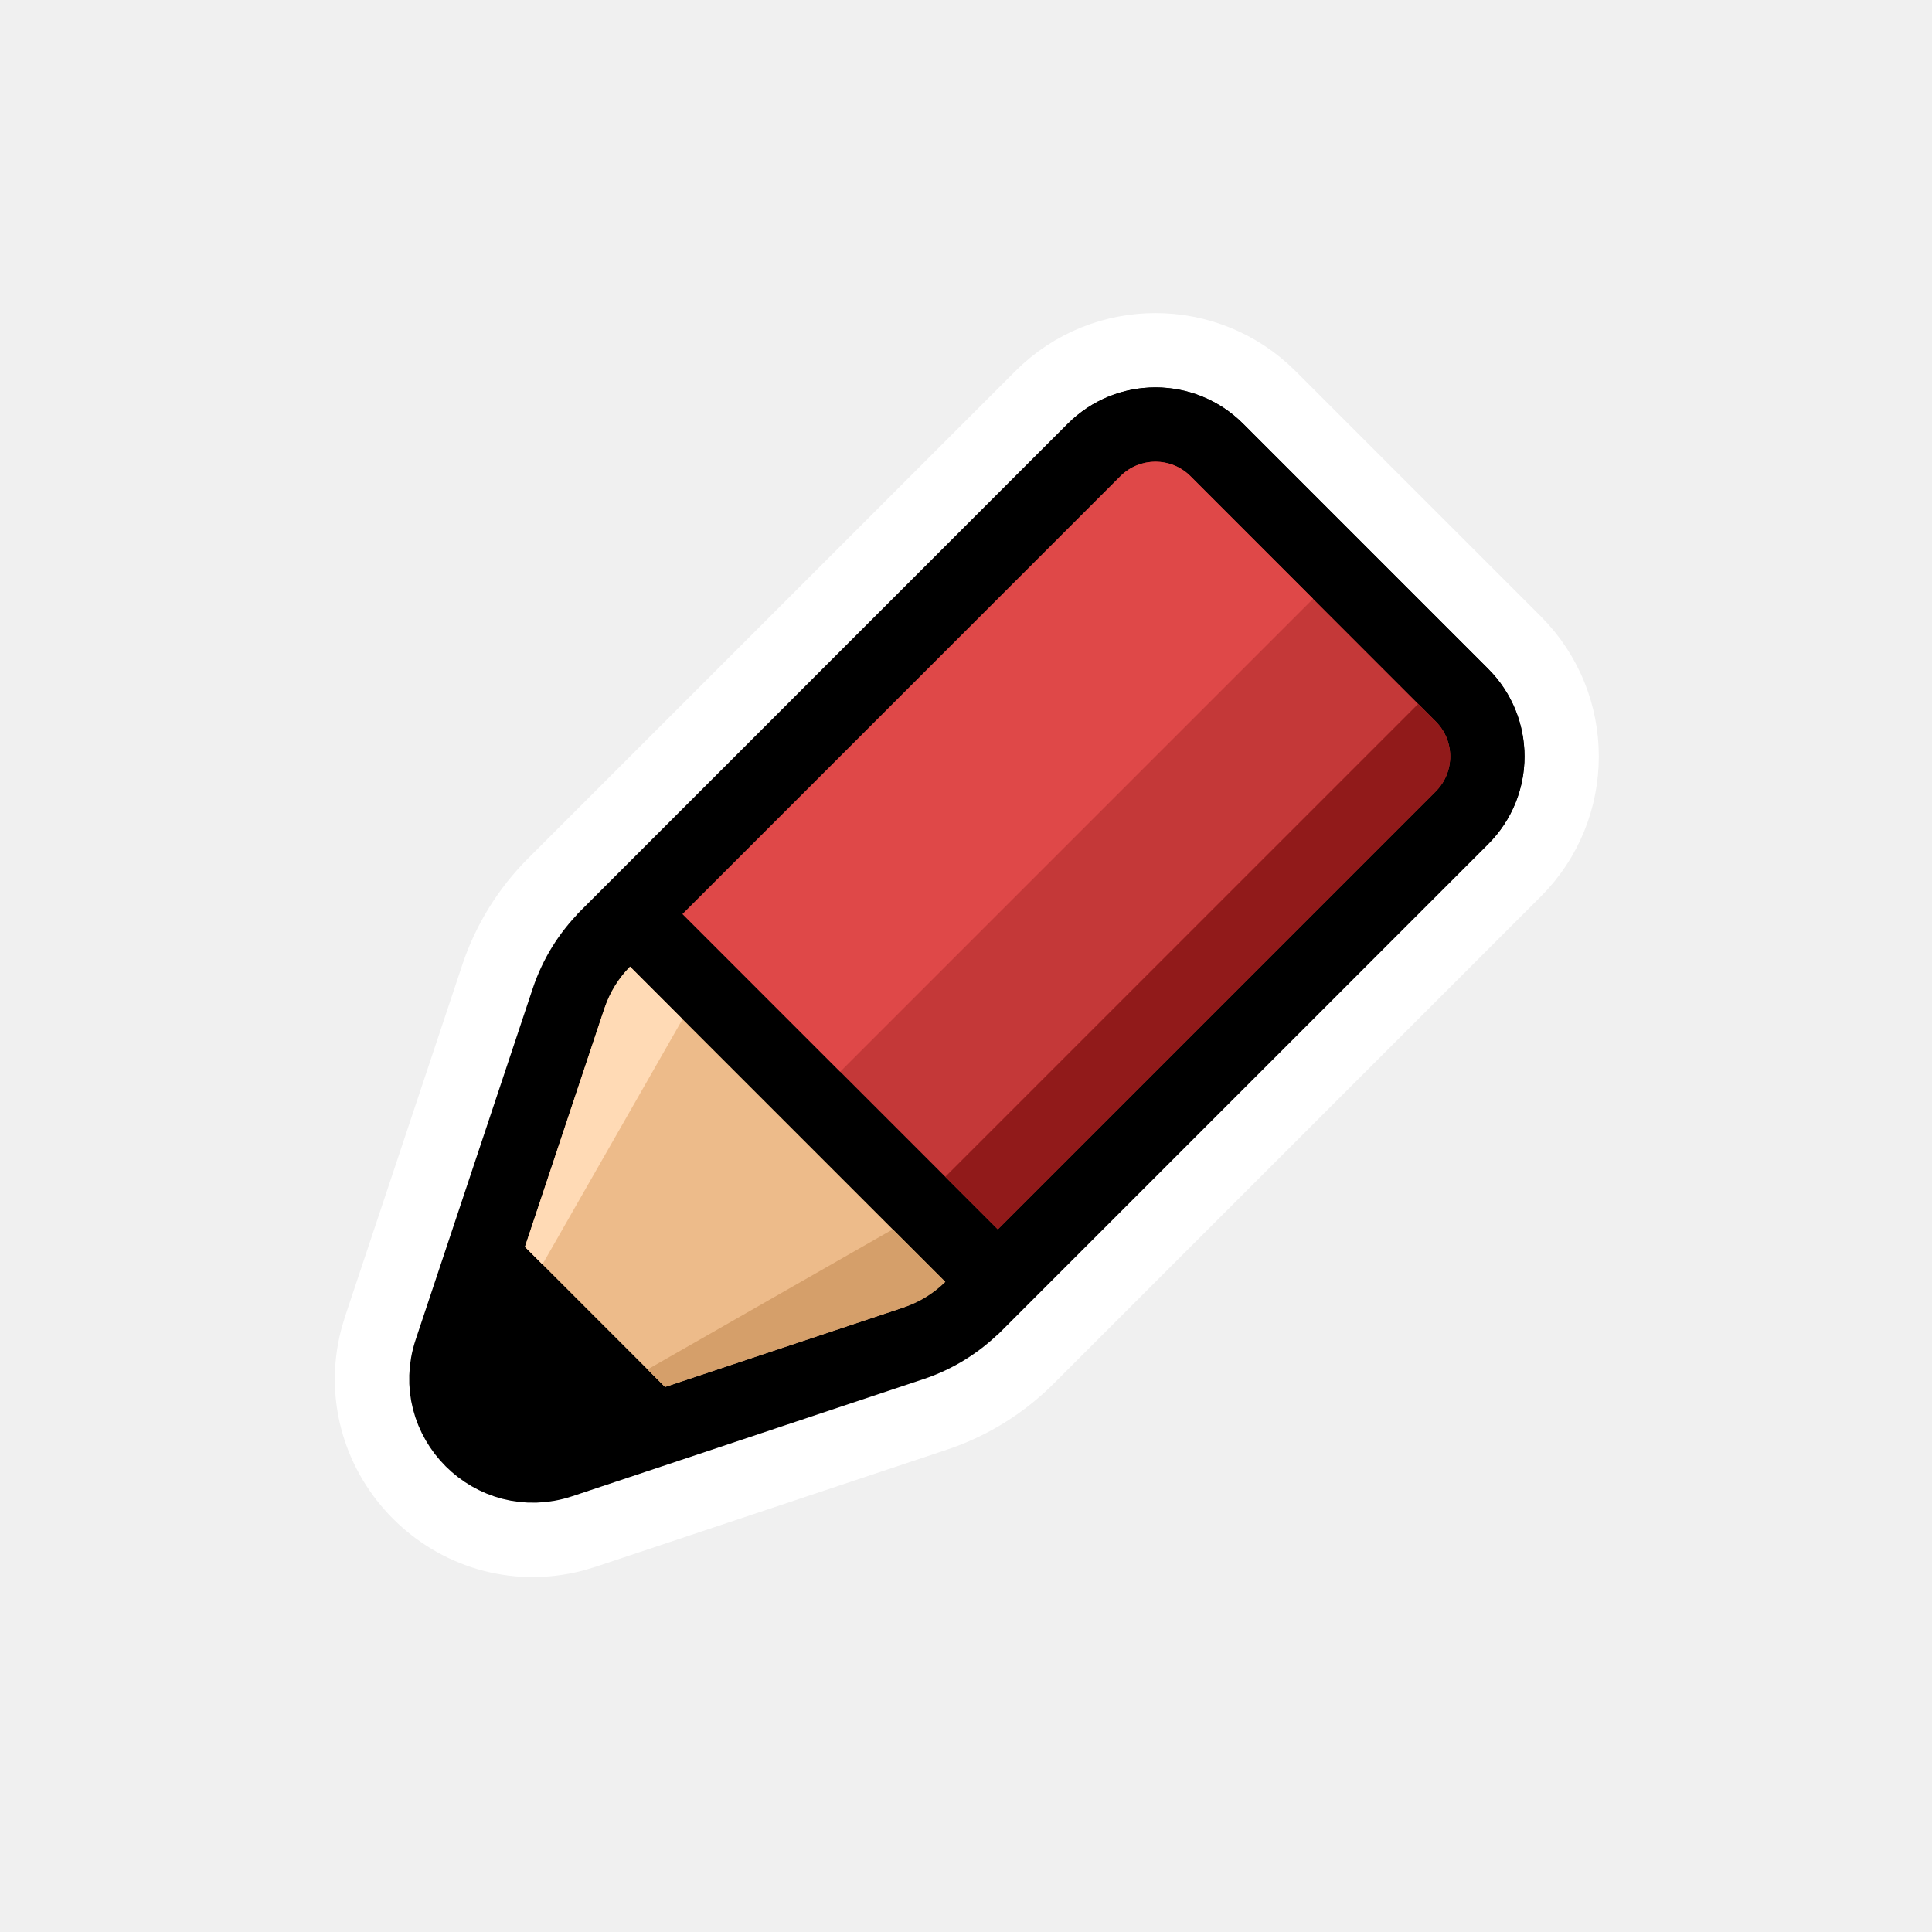
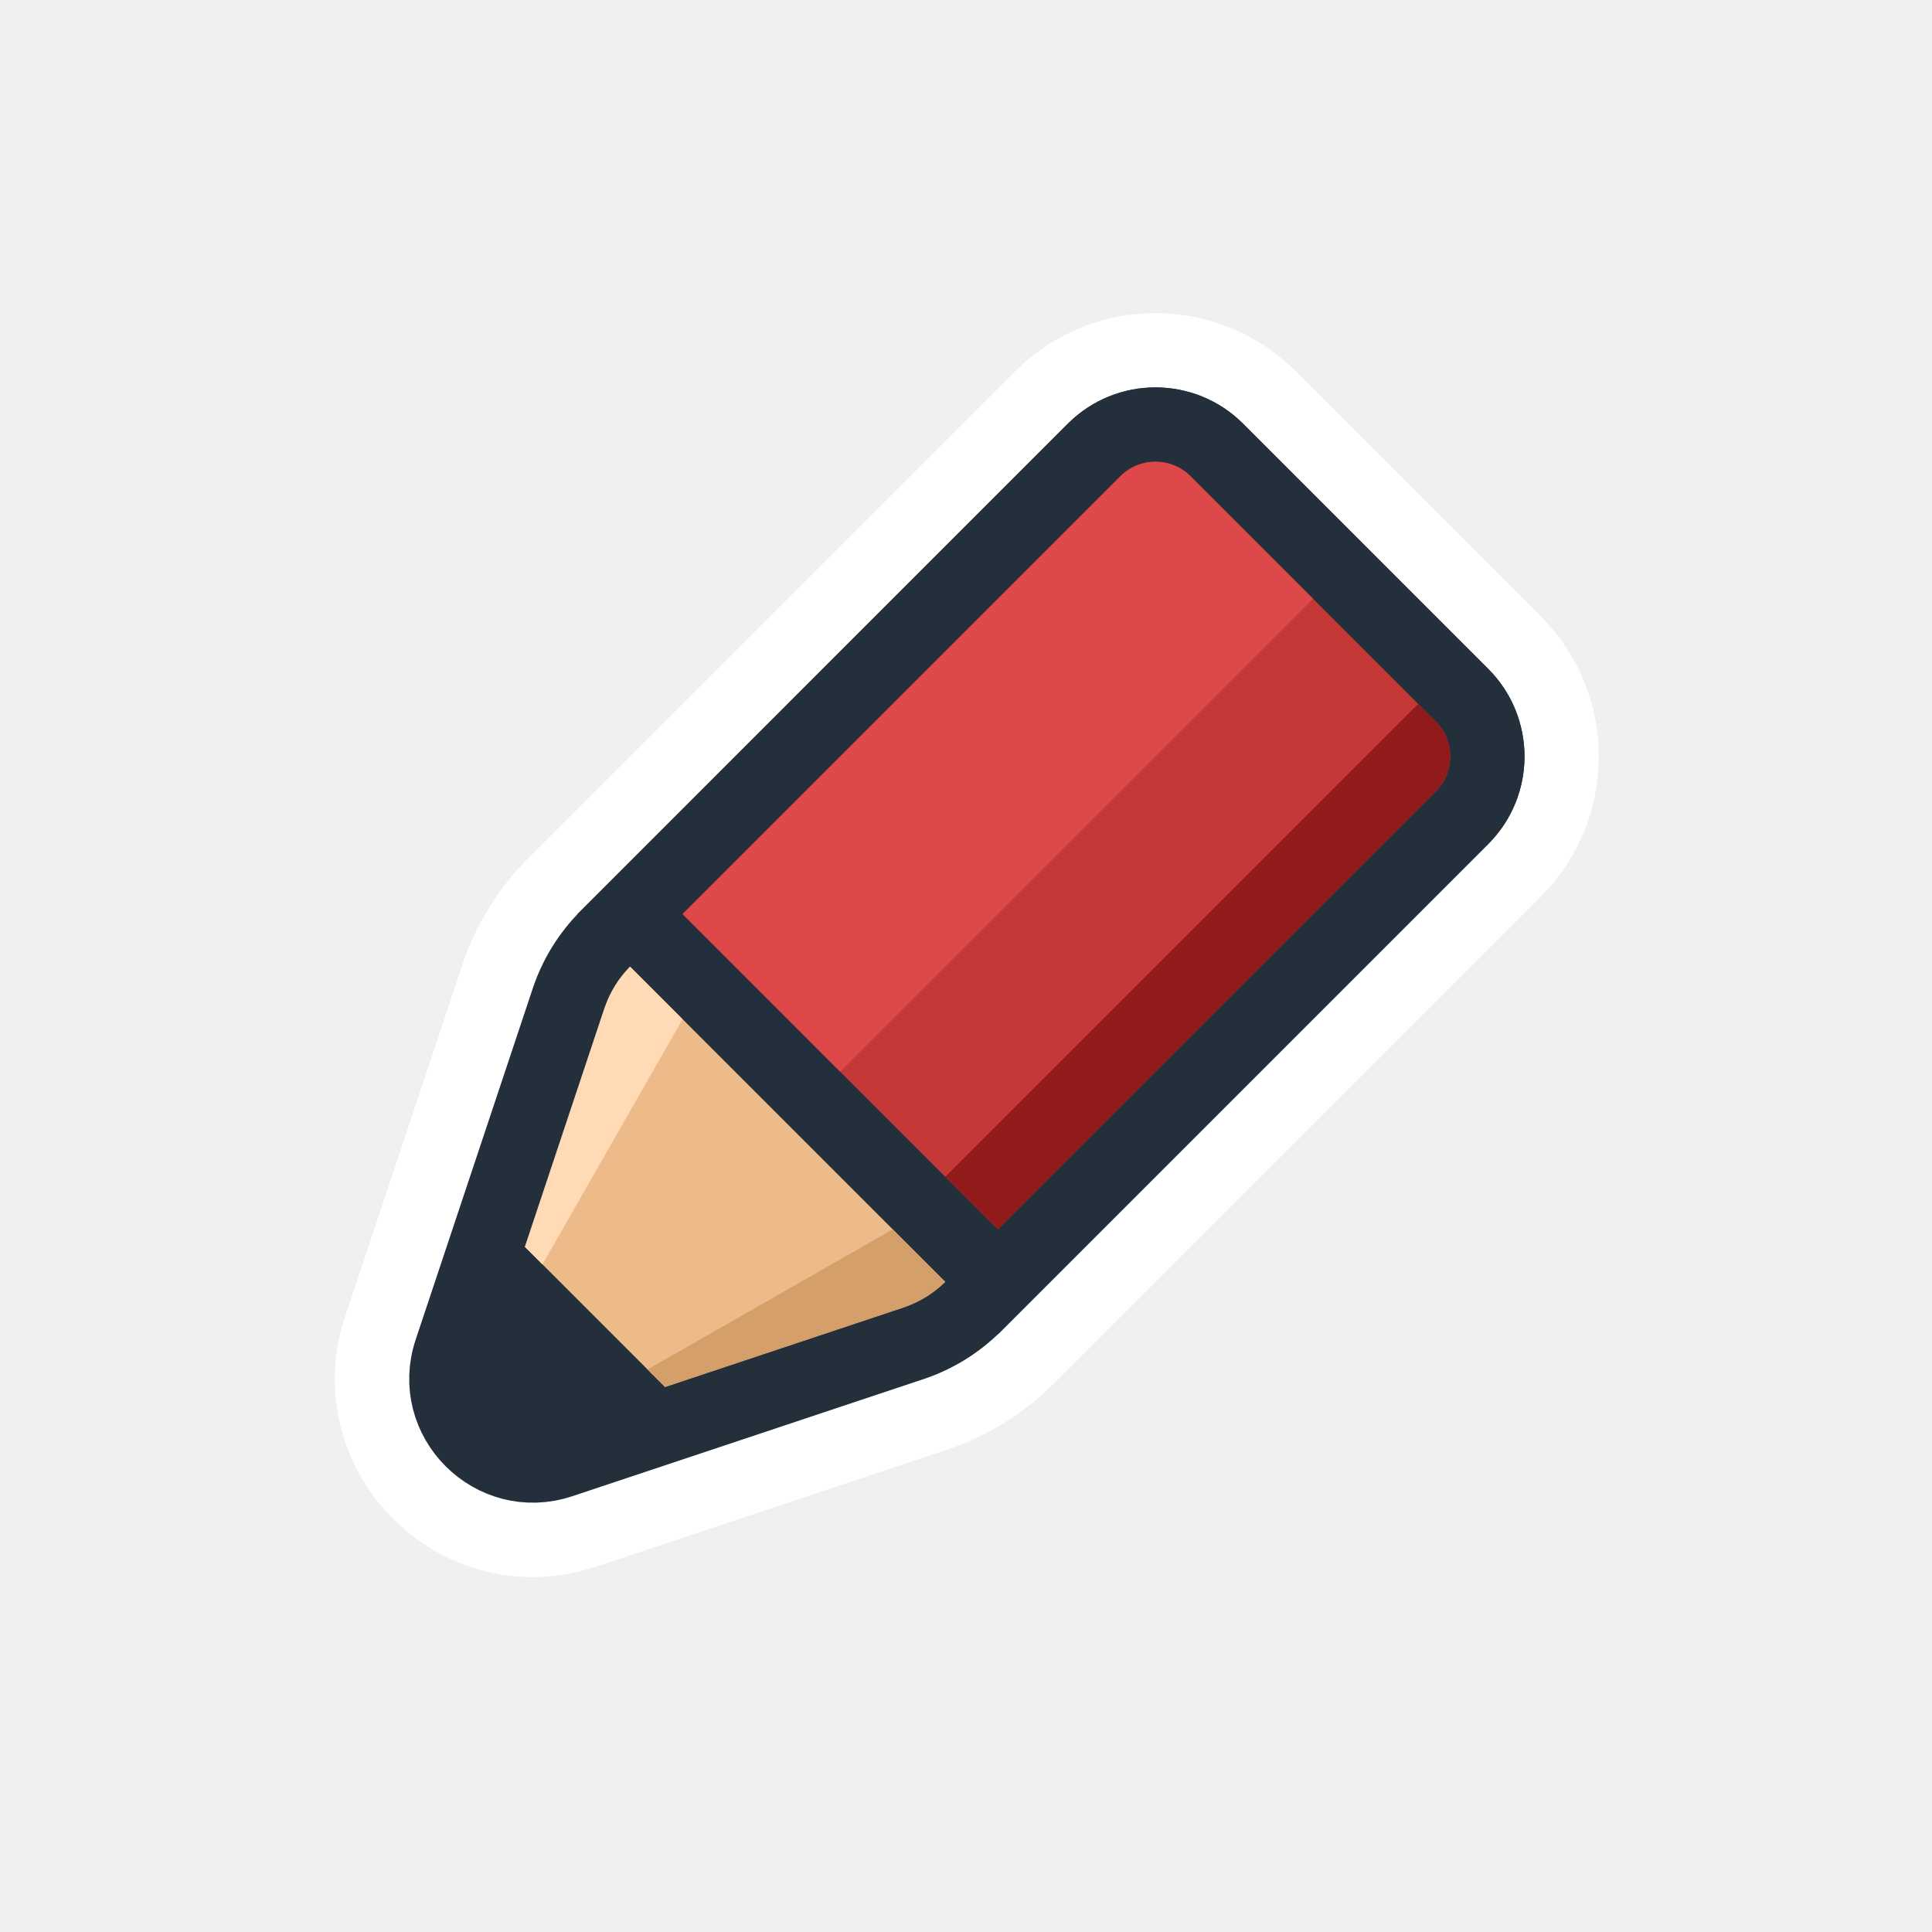
<svg xmlns="http://www.w3.org/2000/svg" width="78" height="78" viewBox="0 0 78 78" fill="none">
  <path d="M22.742 60.513C19.093 61.445 15.744 58.095 16.675 54.446L16.784 54.081L21.509 39.903C21.902 38.725 22.564 37.654 23.442 36.776L43.113 17.105C45.066 15.152 48.232 15.152 50.184 17.105L60.084 27.004C62.036 28.957 62.036 32.123 60.084 34.075L40.413 53.746C39.534 54.625 38.463 55.287 37.285 55.679L23.108 60.405L22.742 60.513Z" fill="#EDBB8A" stroke="white" stroke-width="6" stroke-linejoin="round" />
-   <path d="M22.634 58.982C19.898 59.894 17.294 57.291 18.206 54.554L22.932 40.378C23.252 39.42 23.789 38.55 24.503 37.837L44.174 18.165C45.541 16.799 47.757 16.799 49.124 18.165L59.023 28.065C60.39 29.432 60.39 31.648 59.023 33.015L39.352 52.686C38.638 53.399 37.768 53.937 36.811 54.256L22.634 58.982Z" fill="#EDBB8A" stroke="black" stroke-width="3" stroke-linejoin="round" />
-   <path d="M20.486 49.632L27.557 56.703L18.365 58.824L20.486 49.632Z" fill="black" />
-   <path d="M25.436 36.904L44.174 18.165C45.541 16.799 47.757 16.799 49.124 18.165L59.023 28.065C60.39 29.432 60.39 31.648 59.023 33.015L40.285 51.753L25.436 36.904Z" fill="#C43838" stroke="black" stroke-width="3" />
-   <path d="M57.963 31.954C58.744 31.173 58.744 29.907 57.963 29.126L57.256 28.419L38.164 47.51L40.285 49.632L57.963 31.954Z" fill="#911A1A" />
+   <path d="M22.634 58.982C19.898 59.894 17.294 57.291 18.206 54.554L22.932 40.378C23.252 39.42 23.789 38.55 24.503 37.837L44.174 18.165C45.541 16.799 47.757 16.799 49.124 18.165L59.023 28.065C60.39 29.432 60.39 31.648 59.023 33.015L39.352 52.686C38.638 53.399 37.768 53.937 36.811 54.256L22.634 58.982Z" fill="#EDBB8A" stroke="#23303C" stroke-width="3" stroke-linejoin="round" />
+   <path d="M20.486 49.632L27.557 56.703L18.365 58.824L20.486 49.632Z" fill="#23303C" />
+   <path d="M25.436 36.904L44.174 18.165C45.541 16.799 47.757 16.799 49.124 18.165L59.023 28.065C60.39 29.432 60.39 31.648 59.023 33.015L40.285 51.753L25.436 36.904Z" fill="#C43838" stroke="#23303C" stroke-width="3" />
+   <path d="M57.962 31.954C58.744 31.173 58.744 29.907 57.962 29.126L57.255 28.419L38.164 47.51L40.285 49.632L57.962 31.954Z" fill="#911A1A" />
  <path d="M45.234 19.226C46.015 18.445 47.282 18.445 48.063 19.226L53.012 24.176L33.92 43.268L27.557 36.904L45.234 19.226Z" fill="#DF4848" />
  <path d="M27.557 41.146L25.436 39.025C24.971 39.49 24.621 40.057 24.413 40.681L21.193 50.339L21.9 51.046L27.557 41.146Z" fill="#FFDAB5" />
-   <path d="M36.042 49.632L38.163 51.753C37.698 52.218 37.132 52.568 36.508 52.776L26.85 55.996L26.143 55.289L36.042 49.632Z" fill="#D59F6A" />
+   <path d="M36.042 49.632L38.163 51.753C37.699 52.218 37.132 52.568 36.508 52.776L26.85 55.996L26.143 55.288L36.042 49.632Z" fill="#D59F6A" />
</svg>
